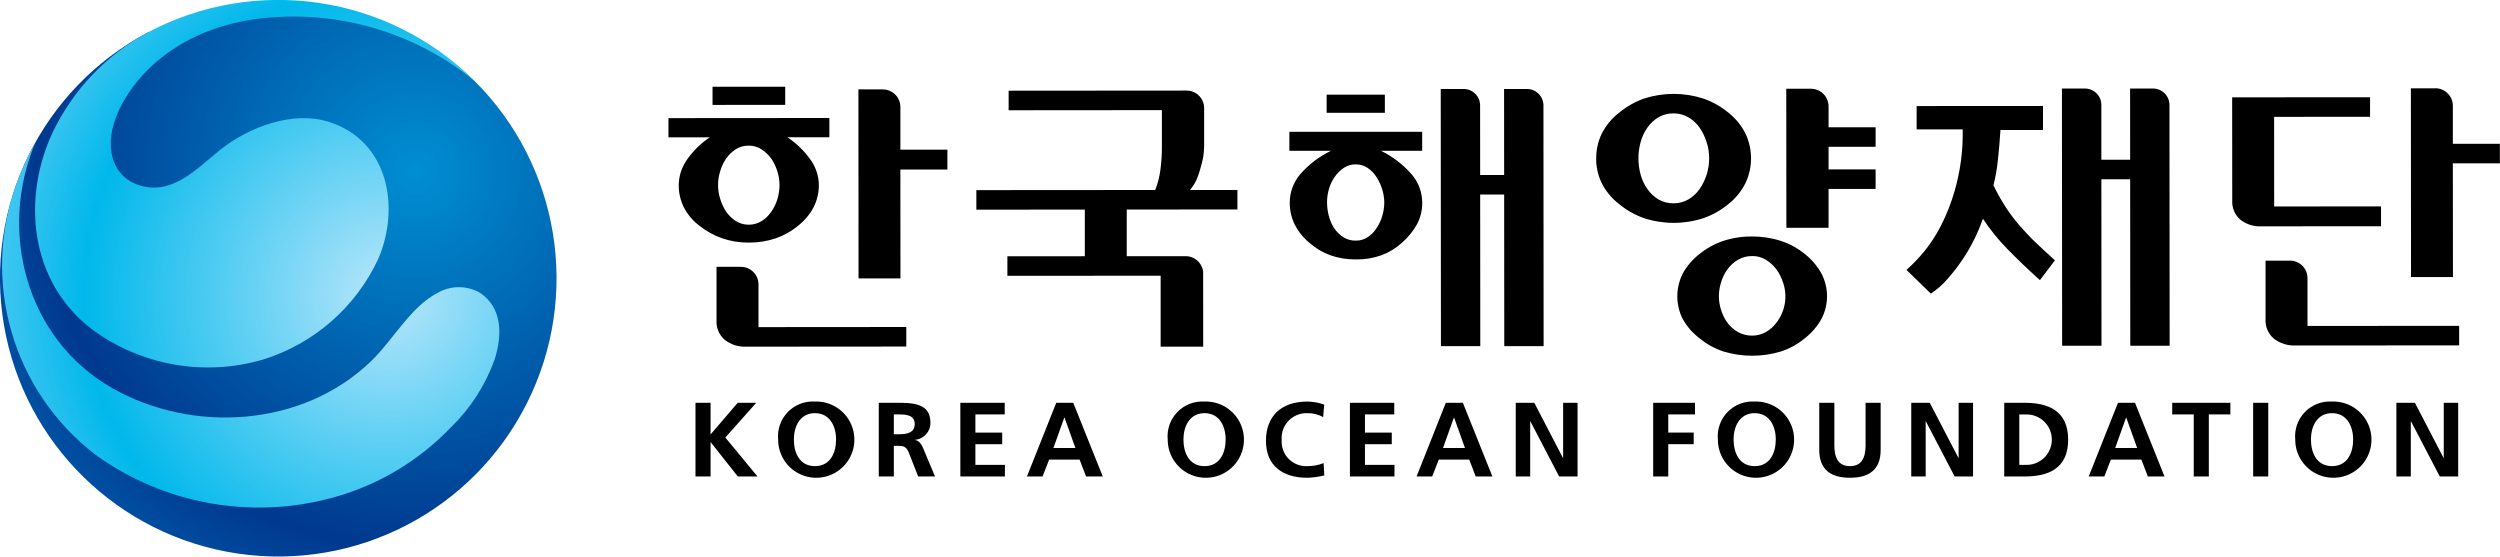
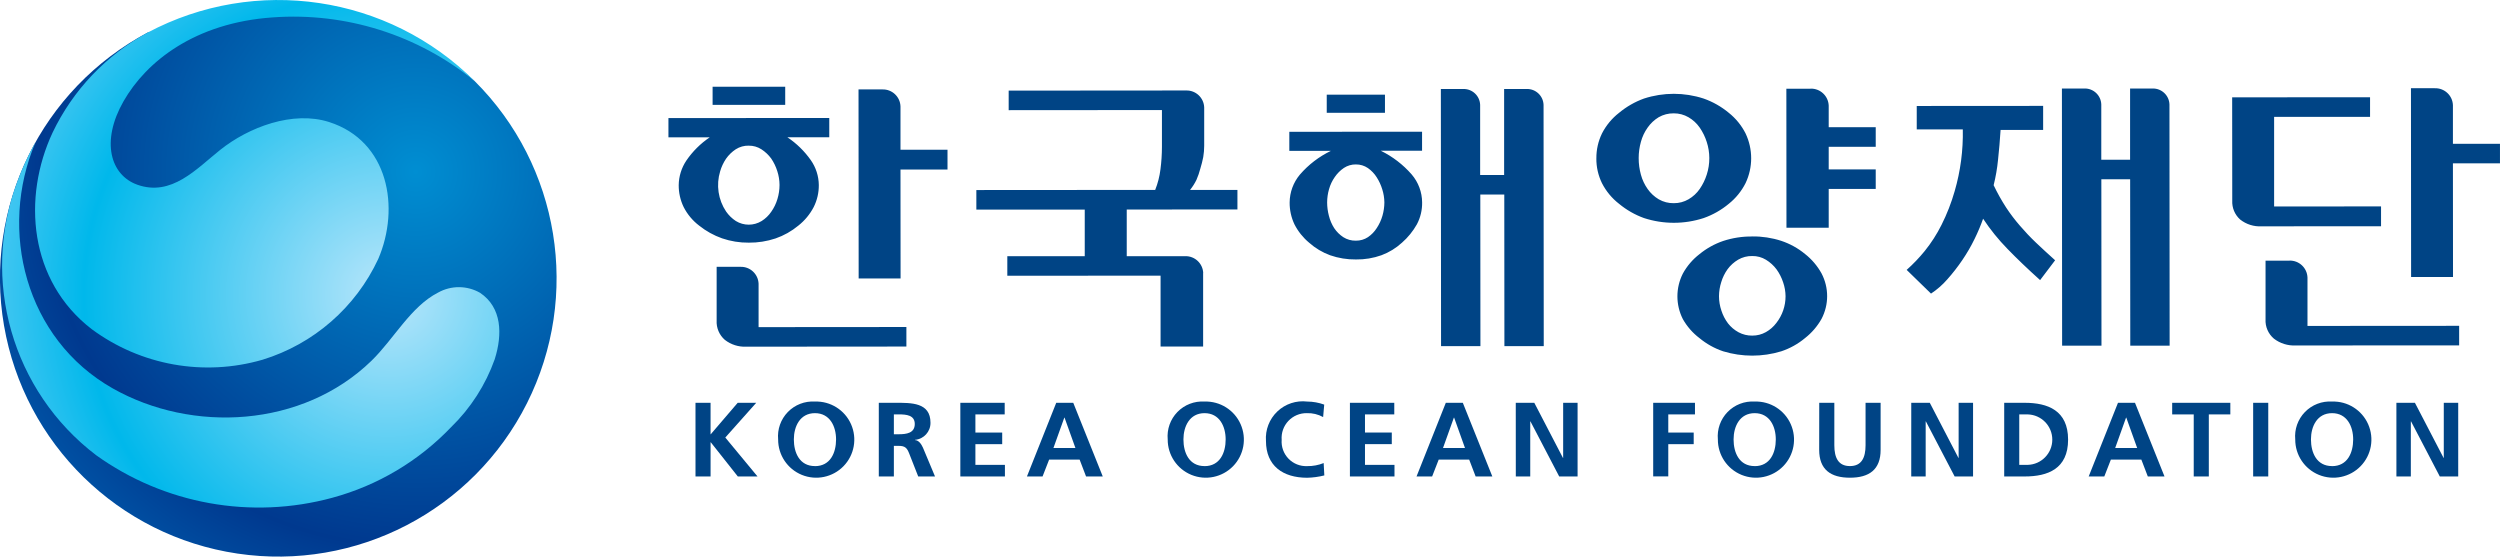
- <svg xmlns="http://www.w3.org/2000/svg" width="213.254" height="47.48" viewBox="0 0 213.254 47.48">
+ <svg xmlns="http://www.w3.org/2000/svg" width="170.674" height="38" viewBox="0 0 170.674 38">
  <defs>
    <radialGradient id="radial-gradient" cx="0.75" cy="0.3" r="1.033" gradientTransform="translate(0.006) scale(0.987 1)" gradientUnits="objectBoundingBox">
      <stop offset="0" stop-color="#008ed2" />
      <stop offset="0.66" stop-color="#00398f" />
      <stop offset="1" stop-color="#0072c0" />
    </radialGradient>
    <radialGradient id="radial-gradient-2" cx="0.77" cy="0.58" r="0.951" gradientTransform="translate(-0.01) scale(1.021 1)" gradientUnits="objectBoundingBox">
      <stop offset="0" stop-color="#b9e6fb" />
      <stop offset="0.63" stop-color="#00b8eb" />
      <stop offset="1" stop-color="#88d5f8" />
    </radialGradient>
  </defs>
-   <g id="logo" transform="translate(-198.014 -352.595)">
-     <g id="그룹_27" data-name="그룹 27">
-       <path id="패스_1" data-name="패스 1" d="M238.507,359.515a23.738,23.738,0,1,1-27.9-4.146l3.281-.243S226.418,348.629,238.507,359.515Z" fill-rule="evenodd" fill="url(#radial-gradient)" />
-       <path id="패스_2" data-name="패스 2" d="M205.845,380.678a16.686,16.686,0,0,0,14.565,2.6,16.1,16.1,0,0,0,9.87-8.6c1.887-4.387.876-10.053-4.181-11.677-3.1-1-6.867.434-9.3,2.374-2.011,1.6-4.149,4.016-7.073,2.966-2.286-.821-3.127-3.689-1.169-7.114,1.942-3.4,6.1-6.7,12.715-7.155a24.462,24.462,0,0,1,17.238,5.438,23.754,23.754,0,0,0-27.9-4.146A19.083,19.083,0,0,0,202.5,363.9c-2.591,5.544-2.022,12.649,3.346,16.777Zm-4.8-15.956c-3.207,7.53-.85,16.794,6.577,21,6.775,3.838,16.181,3.367,22.076-2.348,1.9-1.841,3.347-4.621,5.679-5.818a3.637,3.637,0,0,1,3.588.016c1.865,1.247,1.926,3.533,1.247,5.669a15.144,15.144,0,0,1-3.723,5.793,21.938,21.938,0,0,1-10.111,6.016,23.837,23.837,0,0,1-20.178-3.633,20.351,20.351,0,0,1-6.707-23.344A23.6,23.6,0,0,1,201.045,364.722Z" fill-rule="evenodd" fill="url(#radial-gradient-2)" />
+   <g id="logo" transform="translate(-208.439 -319.141)">
+     <g id="그룹_1" data-name="그룹 1" transform="translate(208.439 319.141)">
+       <path id="패스_1" data-name="패스 1" d="M240.847,324.8a19,19,0,1,1-22.326-3.318l2.627-.194S231.172,316.088,240.847,324.8Z" transform="translate(-208.439 -319.262)" fill-rule="evenodd" fill="url(#radial-gradient)" />
+       <path id="패스_2" data-name="패스 2" d="M214.745,341.617A13.356,13.356,0,0,0,226.4,343.7a12.887,12.887,0,0,0,7.9-6.879c1.511-3.511.7-8.046-3.345-9.346-2.481-.8-5.5.347-7.446,1.9-1.609,1.282-3.321,3.213-5.662,2.374-1.829-.657-2.5-2.952-.935-5.694,1.554-2.72,4.88-5.358,10.176-5.726a19.579,19.579,0,0,1,13.8,4.352,19.011,19.011,0,0,0-22.329-3.318,15.265,15.265,0,0,0-6.49,6.828c-2.074,4.437-1.619,10.123,2.677,13.427Zm-3.841-12.77c-2.567,6.027-.68,13.441,5.264,16.806,5.422,3.072,12.95,2.695,17.667-1.879,1.52-1.473,2.68-3.7,4.546-4.656a2.909,2.909,0,0,1,2.871.013c1.493,1,1.541,2.827,1,4.537a12.128,12.128,0,0,1-2.979,4.636,17.556,17.556,0,0,1-8.093,4.815,19.076,19.076,0,0,1-16.148-2.908,16.286,16.286,0,0,1-5.368-18.683A18.882,18.882,0,0,1,210.9,328.847Z" transform="translate(-208.478 -319.141)" fill-rule="evenodd" fill="url(#radial-gradient-2)" />
    </g>
-     <path id="패스_3" data-name="패스 3" d="M400.184,362.557V360.89l-11.763.008q0,4.407.007,8.813a2.02,2.02,0,0,0,.67,1.607,2.7,2.7,0,0,0,1.842.583l10.18-.007V370.2l-9.116.007L392,362.563l8.188-.006ZM300.65,375.888a1.5,1.5,0,0,0-1.539-1.441l-4.984,0,0-3.978,9.442-.007V368.8l-4.039,0a4.527,4.527,0,0,0,.545-.858,6.284,6.284,0,0,0,.328-.954,9.559,9.559,0,0,0,.245-.988,5.882,5.882,0,0,0,.081-.964q0-1.638,0-3.276a1.5,1.5,0,0,0-1.54-1.44l-15.137.012V362l13.073-.011,0,3.144a14.889,14.889,0,0,1-.121,1.906,7.175,7.175,0,0,1-.449,1.763l-15.256.011v1.667l9.252-.006,0,3.978-6.605.005v1.667l13.073-.01,0,6.05,3.63,0q0-3.138-.005-6.275Zm92.657-1.059h-2.038q0,2.5,0,5a2.026,2.026,0,0,0,.712,1.655,2.828,2.828,0,0,0,1.856.582l13.946-.009v-1.667l-12.936.009,0-4.132a1.5,1.5,0,0,0-1.538-1.441Zm12.4-14.706a1.5,1.5,0,0,1,1.539,1.44q0,1.65,0,3.3l4.013,0v1.667l-4.013,0,.008,9.7-3.576,0q0-8.052-.012-16.1l2.037,0Zm-29.9.023H373.9q.009,10.969.017,21.938l3.357,0-.01-14.2,2.456,0,.01,14.2,3.358,0q-.008-10.291-.016-20.584a1.405,1.405,0,0,0-1.445-1.353l-1.913,0q0,3.036.005,6.073l-2.456,0q0-2.359,0-4.72a1.4,1.4,0,0,0-1.446-1.352Zm-23.369.017-2.052,0q0,5.931.008,11.861l3.6,0,0-3.311,4.012,0v-1.667l-4.012,0,0-1.926,4.012,0v-1.667l-4.012,0,0-1.837a1.507,1.507,0,0,0-1.551-1.451Zm-29.615.023h-1.912q.009,10.969.017,21.937l3.357,0-.01-12.933,2.046,0,.01,12.933,3.356,0q-.008-10.292-.015-20.584a1.4,1.4,0,0,0-1.445-1.352h-1.913q0,3.667.006,7.336l-2.046,0q0-2.992-.005-5.983a1.4,1.4,0,0,0-1.446-1.352Zm-61.651,15.17-2.037,0q0,2.287,0,4.574a2.034,2.034,0,0,0,.7,1.654,2.765,2.765,0,0,0,1.842.583l13.645-.011v-1.667l-12.608.01,0-3.7a1.5,1.5,0,0,0-1.539-1.441Zm12.106-15.133a1.5,1.5,0,0,1,1.54,1.44l0,3.7,4.011,0v1.691l-4.011,0,.006,9.29-3.575,0-.012-16.127Zm88.228,1.41,0,2,3.929,0a17.563,17.563,0,0,1-.692,5.264,16.372,16.372,0,0,1-1.13,2.884,12.318,12.318,0,0,1-1.432,2.228,13.843,13.843,0,0,1-1.541,1.609l2.078,2.023a6.854,6.854,0,0,0,1.39-1.216,15.81,15.81,0,0,0,1.281-1.645,14.184,14.184,0,0,0,1.049-1.811,16.049,16.049,0,0,0,.723-1.715,17.311,17.311,0,0,0,2.076,2.57q1.2,1.239,2.786,2.666l1.281-1.692c-.6-.538-1.148-1.044-1.639-1.512s-.944-.951-1.365-1.439a14.485,14.485,0,0,1-1.175-1.548,17.141,17.141,0,0,1-1.066-1.9,14.876,14.876,0,0,0,.38-2.168q.135-1.238.217-2.549l3.63,0,0-2.048-10.78.007Zm-14.032,11.135a7.681,7.681,0,0,0-2.482.382,6.5,6.5,0,0,0-2.019,1.122,5.306,5.306,0,0,0-1.418,1.657,4.3,4.3,0,0,0,0,3.882,5.31,5.31,0,0,0,1.421,1.629A6.359,6.359,0,0,0,345,382.57a8.473,8.473,0,0,0,4.953,0,6.23,6.23,0,0,0,2.032-1.132,5.488,5.488,0,0,0,1.4-1.633,4.184,4.184,0,0,0,0-3.882,5.519,5.519,0,0,0-1.407-1.653,6.319,6.319,0,0,0-2.034-1.119,7.7,7.7,0,0,0-2.471-.379Zm0,1.667a2.183,2.183,0,0,1,1.175.32,3.217,3.217,0,0,1,.9.821,4.065,4.065,0,0,1,.56,1.108,3.654,3.654,0,0,1-.584,3.464,2.871,2.871,0,0,1-.888.776,2.335,2.335,0,0,1-1.159.3,2.408,2.408,0,0,1-1.174-.284,2.918,2.918,0,0,1-.9-.762,3.639,3.639,0,0,1-.56-1.084,3.831,3.831,0,0,1-.207-1.227,4.005,4.005,0,0,1,.191-1.2,3.761,3.761,0,0,1,.545-1.107,3.031,3.031,0,0,1,.9-.811,2.293,2.293,0,0,1,1.2-.31Zm-13.3-8.328a4.761,4.761,0,0,1,.475-2.119,5.272,5.272,0,0,1,1.459-1.764,7.1,7.1,0,0,1,2.128-1.217,8.218,8.218,0,0,1,5.09,0,6.97,6.97,0,0,1,2.142,1.214,5.285,5.285,0,0,1,1.434,1.762,4.929,4.929,0,0,1,0,4.239,5.316,5.316,0,0,1-1.432,1.764,6.926,6.926,0,0,1-2.14,1.216,8.2,8.2,0,0,1-5.09,0,7.114,7.114,0,0,1-2.13-1.213,5.275,5.275,0,0,1-1.461-1.761,4.755,4.755,0,0,1-.479-2.121Zm9.633-.03a4.473,4.473,0,0,0-.219-1.37,4.651,4.651,0,0,0-.6-1.226,2.972,2.972,0,0,0-.956-.881,2.459,2.459,0,0,0-1.255-.332,2.5,2.5,0,0,0-1.3.334,3.1,3.1,0,0,0-.939.883,3.765,3.765,0,0,0-.572,1.215,5.133,5.133,0,0,0-.191,1.381,5.27,5.27,0,0,0,.192,1.429,3.823,3.823,0,0,0,.575,1.215,3.086,3.086,0,0,0,.941.881,2.5,2.5,0,0,0,1.3.332,2.46,2.46,0,0,0,1.255-.334,2.982,2.982,0,0,0,.954-.883,4.616,4.616,0,0,0,.6-1.226,4.524,4.524,0,0,0,.217-1.418Zm-32.629-3.86,4.967,0v-1.548l-4.967,0v1.548Zm2.486,4.4a1.778,1.778,0,0,1,1.025.309,2.762,2.762,0,0,1,.751.786,4.164,4.164,0,0,1,.478,1.036,3.848,3.848,0,0,1,.178,1.107,4.172,4.172,0,0,1-.163,1.131,3.788,3.788,0,0,1-.49,1.062,2.648,2.648,0,0,1-.75.773,1.82,1.82,0,0,1-1.024.3,1.908,1.908,0,0,1-1.077-.3,2.732,2.732,0,0,1-.78-.773,3.538,3.538,0,0,1-.45-1.048,4.48,4.48,0,0,1-.15-1.143,4.106,4.106,0,0,1,.162-1.132,3.371,3.371,0,0,1,.49-1.036,2.954,2.954,0,0,1,.778-.775,1.813,1.813,0,0,1,1.022-.3ZM308,363.839v1.62l3.548,0a8.205,8.205,0,0,0-2.646,2.026,3.748,3.748,0,0,0-.871,2.383,4.282,4.282,0,0,0,.41,1.858,5.008,5.008,0,0,0,1.256,1.571,5.573,5.573,0,0,0,1.789,1.07,6.43,6.43,0,0,0,2.2.357,6.175,6.175,0,0,0,2.183-.361,5.377,5.377,0,0,0,1.746-1.072,6.025,6.025,0,0,0,1.269-1.56,3.843,3.843,0,0,0,.448-1.871,3.706,3.706,0,0,0-.889-2.381,8.388,8.388,0,0,0-2.635-2.023l3.52,0v-1.619L308,363.839ZM258.8,361.544l6.194-.005v-1.548l-6.2,0,0,1.549Zm-3.766,1.122v1.643l3.521,0a7.439,7.439,0,0,0-1.991,1.978,3.844,3.844,0,0,0-.653,2.1,4.212,4.212,0,0,0,.424,1.869,4.619,4.619,0,0,0,1.324,1.583,6.709,6.709,0,0,0,1.953,1.083,6.864,6.864,0,0,0,2.279.367,7.037,7.037,0,0,0,2.278-.359,6.213,6.213,0,0,0,1.951-1.1,4.906,4.906,0,0,0,1.309-1.585,4.123,4.123,0,0,0,.435-1.87,3.769,3.769,0,0,0-.684-2.119,7.673,7.673,0,0,0-1.994-1.952l3.575,0v-1.644l-13.727.011Zm6.852,2.353a1.941,1.941,0,0,1,1.078.309,3.2,3.2,0,0,1,.833.785,4.1,4.1,0,0,1,.519,1.072,3.852,3.852,0,0,1,.192,1.191,4.122,4.122,0,0,1-.177,1.19,3.688,3.688,0,0,1-.531,1.1,2.765,2.765,0,0,1-.818.787,2.1,2.1,0,0,1-2.2,0,3.051,3.051,0,0,1-.834-.81,4.173,4.173,0,0,1-.505-1.1,3.918,3.918,0,0,1,0-2.335,3.8,3.8,0,0,1,.5-1.071,3.049,3.049,0,0,1,.832-.811A1.987,1.987,0,0,1,261.888,365.019Z" />
-     <g id="그룹_28" data-name="그룹 28">
-       <path id="패스_4" data-name="패스 4" d="M257.34,386.955h1.286v2.7l2.315-2.7h1.58l-2.636,2.962,2.746,3.322H260.95l-2.306-2.917h-.018v2.917H257.34Z" />
-       <path id="패스_5" data-name="패스 5" d="M267.532,386.848a3.252,3.252,0,1,1-3.142,3.231A2.966,2.966,0,0,1,267.532,386.848Zm0,5.509c1.313,0,1.8-1.143,1.8-2.278,0-1.107-.523-2.241-1.8-2.241s-1.8,1.134-1.8,2.241C265.731,391.214,266.218,392.357,267.532,392.357Z" />
-       <path id="패스_6" data-name="패스 6" d="M272.974,386.955h1.387c1.378,0,3.022-.045,3.022,1.7a1.448,1.448,0,0,1-1.323,1.458v.019c.349.026.551.369.68.647l1.029,2.458h-1.434l-.771-1.963c-.184-.467-.349-.647-.891-.647h-.413v2.61h-1.286Zm1.286,2.683h.422c.634,0,1.359-.09,1.359-.873,0-.756-.716-.82-1.359-.82h-.422Z" />
-       <path id="패스_7" data-name="패스 7" d="M279.932,386.955h3.785v.99h-2.5v1.549h2.287v.99h-2.287v1.765h2.517v.99h-3.8Z" />
-       <path id="패스_8" data-name="패스 8" d="M288.113,386.955h1.451l2.517,6.284h-1.424l-.551-1.44h-2.6l-.56,1.44h-1.332Zm.707,1.261H288.8l-.928,2.593h1.875Z" />
-       <path id="패스_9" data-name="패스 9" d="M300.764,386.848a3.252,3.252,0,1,1-3.143,3.231A2.965,2.965,0,0,1,300.764,386.848Zm0,5.509c1.312,0,1.8-1.143,1.8-2.278,0-1.107-.523-2.241-1.8-2.241s-1.8,1.134-1.8,2.241C298.963,391.214,299.449,392.357,300.764,392.357Z" />
-       <path id="패스_10" data-name="패스 10" d="M310.98,393.149a6.6,6.6,0,0,1-1.459.2c-2.076,0-3.519-1.018-3.519-3.143,0-2.151,1.342-3.357,3.519-3.357a4.344,4.344,0,0,1,1.452.26l-.092,1.063a2.686,2.686,0,0,0-1.389-.333,2.116,2.116,0,0,0-2.148,2.277,2.089,2.089,0,0,0,2.177,2.242,3.645,3.645,0,0,0,1.4-.261Z" />
-       <path id="패스_11" data-name="패스 11" d="M313.164,386.955h3.783v.99h-2.5v1.549h2.287v.99h-2.287v1.765h2.518v.99h-3.8Z" />
-       <path id="패스_12" data-name="패스 12" d="M321.344,386.955H322.8l2.517,6.284h-1.423l-.551-1.44h-2.6l-.56,1.44h-1.332Zm.707,1.261h-.018l-.928,2.593h1.873Z" />
-       <path id="패스_13" data-name="패스 13" d="M327.31,386.955h1.581l2.443,4.7h.018v-4.7h1.23v6.284h-1.57l-2.453-4.7h-.018v4.7H327.31Z" />
-       <path id="패스_14" data-name="패스 14" d="M339.033,386.955H342.6v.99H340.32v1.549h2.168v.99H340.32v2.755h-1.287Z" />
-       <path id="패스_15" data-name="패스 15" d="M347.691,386.848a3.252,3.252,0,1,1-3.14,3.231A2.967,2.967,0,0,1,347.691,386.848Zm0,5.509c1.315,0,1.8-1.143,1.8-2.278,0-1.107-.523-2.241-1.8-2.241s-1.8,1.134-1.8,2.241C345.891,391.214,346.379,392.357,347.691,392.357Z" />
-       <path id="패스_16" data-name="패스 16" d="M353.2,386.955h1.287v3.628c0,1.072.348,1.774,1.332,1.774s1.332-.7,1.332-1.774v-3.628h1.286v4.016c0,1.683-.975,2.377-2.618,2.377s-2.619-.694-2.619-2.377Z" />
-       <path id="패스_17" data-name="패스 17" d="M361.047,386.955h1.58l2.443,4.7h.018v-4.7h1.23v6.284h-1.57l-2.453-4.7h-.018v4.7h-1.23Z" />
-       <path id="패스_18" data-name="패스 18" d="M368.978,386.955h1.754c1.965,0,3.7.649,3.7,3.143s-1.737,3.141-3.7,3.141h-1.754Zm1.286,5.294h.716a2.152,2.152,0,0,0,0-4.3h-.716Z" />
-       <path id="패스_19" data-name="패스 19" d="M378.682,386.955h1.451l2.517,6.284h-1.423l-.551-1.44h-2.6l-.56,1.44h-1.332Zm.707,1.261h-.018l-.928,2.593h1.873Z" />
-       <path id="패스_20" data-name="패스 20" d="M385.144,387.945h-1.837v-.99h4.961v.99H386.43v5.294h-1.286Z" />
-       <path id="패스_21" data-name="패스 21" d="M390.211,386.955H391.5v6.284h-1.287Z" />
-       <path id="패스_22" data-name="패스 22" d="M396.941,386.848a3.252,3.252,0,1,1-3.14,3.231A2.967,2.967,0,0,1,396.941,386.848Zm0,5.509c1.315,0,1.8-1.143,1.8-2.278,0-1.107-.523-2.241-1.8-2.241s-1.8,1.134-1.8,2.241C395.141,391.214,395.629,392.357,396.941,392.357Z" />
-       <path id="패스_23" data-name="패스 23" d="M402.43,386.955h1.58l2.443,4.7h.018v-4.7h1.23v6.284h-1.57l-2.453-4.7h-.018v4.7h-1.23Z" />
+     <path id="패스_3" data-name="패스 3" d="M381.627,328.591v-1.334l-9.414.006q0,3.527.006,7.053a1.62,1.62,0,0,0,.536,1.286,2.167,2.167,0,0,0,1.475.467l8.147-.006v-1.354l-7.3.006,0-6.12,6.552,0Zm-79.66,10.669a1.2,1.2,0,0,0-1.232-1.153l-3.989,0,0-3.184,7.557-.006v-1.334l-3.233,0a3.689,3.689,0,0,0,.436-.687,5.155,5.155,0,0,0,.263-.764,7.6,7.6,0,0,0,.2-.792,4.6,4.6,0,0,0,.065-.771q0-1.311,0-2.622a1.2,1.2,0,0,0-1.233-1.152l-12.115.01v1.334l10.463-.008,0,2.516a12.061,12.061,0,0,1-.1,1.525,5.708,5.708,0,0,1-.36,1.411l-12.21.009v1.334l7.4,0,0,3.184-5.286,0v1.334l10.463-.008,0,4.842,2.905,0q0-2.511,0-5.022Zm74.156-.848h-1.631q0,2,0,4a1.619,1.619,0,0,0,.57,1.325,2.263,2.263,0,0,0,1.485.466l11.162-.007v-1.334l-10.354.007,0-3.308a1.2,1.2,0,0,0-1.231-1.152Zm9.928-11.77a1.2,1.2,0,0,1,1.233,1.152q0,1.322,0,2.641l3.212,0v1.334l-3.212,0,.006,7.759-2.861,0q0-6.444-.01-12.887l1.63,0Zm-23.93.018-1.531,0q.007,8.778.014,17.558l2.687,0-.009-11.362,1.966,0,.009,11.362,2.687,0q0-8.237-.012-16.474a1.125,1.125,0,0,0-1.156-1.083l-1.532,0q0,2.43,0,4.86l-1.966,0q0-1.888,0-3.778a1.125,1.125,0,0,0-1.156-1.083Zm-18.7.014-1.643,0q0,4.747.007,9.493l2.884,0,0-2.65,3.21,0v-1.335l-3.21,0,0-1.541,3.21,0V329.3l-3.21,0,0-1.47a1.207,1.207,0,0,0-1.241-1.161Zm-23.7.018-1.53,0q.006,8.778.013,17.557l2.688,0-.008-10.352,1.637,0,.008,10.352,2.686,0q-.006-8.237-.013-16.474a1.123,1.123,0,0,0-1.156-1.082H322.51q0,2.935,0,5.871h-1.637q0-2.394,0-4.788a1.125,1.125,0,0,0-1.157-1.083Zm-49.342,12.142-1.63,0q0,1.831,0,3.661a1.634,1.634,0,0,0,.558,1.324,2.217,2.217,0,0,0,1.475.467l10.921-.009v-1.334l-10.091.008,0-2.964a1.2,1.2,0,0,0-1.231-1.153Zm9.689-12.111a1.2,1.2,0,0,1,1.232,1.152q0,1.481,0,2.964l3.21,0v1.353l-3.21,0,.006,7.435-2.862,0q0-6.454-.009-12.907Zm70.611,1.128,0,1.6,3.145,0a14.055,14.055,0,0,1-.554,4.213,13.258,13.258,0,0,1-.9,2.308,9.9,9.9,0,0,1-1.146,1.783,11.152,11.152,0,0,1-1.233,1.288l1.662,1.619a5.466,5.466,0,0,0,1.113-.973,12.647,12.647,0,0,0,1.025-1.317,11.446,11.446,0,0,0,.84-1.449,12.836,12.836,0,0,0,.579-1.373,13.853,13.853,0,0,0,1.661,2.057q.96.992,2.23,2.134l1.025-1.354c-.481-.431-.919-.836-1.313-1.21s-.755-.761-1.092-1.152a11.787,11.787,0,0,1-.94-1.239,13.715,13.715,0,0,1-.852-1.524,11.9,11.9,0,0,0,.3-1.735q.108-.99.174-2.04l2.905,0,0-1.64-8.628.006Zm-11.23,8.912a6.126,6.126,0,0,0-1.986.306,5.231,5.231,0,0,0-1.617.9,4.268,4.268,0,0,0-1.135,1.327,3.436,3.436,0,0,0,0,3.106,4.252,4.252,0,0,0,1.137,1.3,5.077,5.077,0,0,0,1.617.9,6.8,6.8,0,0,0,3.965,0,5,5,0,0,0,1.626-.906,4.4,4.4,0,0,0,1.123-1.307,3.342,3.342,0,0,0,0-3.107,4.392,4.392,0,0,0-1.125-1.323,5.082,5.082,0,0,0-1.628-.9,6.189,6.189,0,0,0-1.978-.3Zm0,1.334a1.749,1.749,0,0,1,.94.256,2.573,2.573,0,0,1,.721.657,3.254,3.254,0,0,1,.449.887,2.972,2.972,0,0,1,.164.943,2.943,2.943,0,0,1-.631,1.83,2.3,2.3,0,0,1-.711.621,1.869,1.869,0,0,1-.928.239,1.917,1.917,0,0,1-.94-.228,2.313,2.313,0,0,1-.72-.609,2.934,2.934,0,0,1-.449-.868,3.07,3.07,0,0,1-.165-.982,3.2,3.2,0,0,1,.153-.963,2.989,2.989,0,0,1,.435-.886,2.43,2.43,0,0,1,.721-.649,1.835,1.835,0,0,1,.96-.248Zm-10.641-6.665a3.8,3.8,0,0,1,.381-1.7,4.2,4.2,0,0,1,1.168-1.412,5.687,5.687,0,0,1,1.7-.974,6.575,6.575,0,0,1,4.073,0,5.573,5.573,0,0,1,1.715.972,4.245,4.245,0,0,1,1.148,1.409,3.954,3.954,0,0,1,0,3.393,4.265,4.265,0,0,1-1.146,1.412,5.553,5.553,0,0,1-1.714.973,6.576,6.576,0,0,1-4.074,0,5.716,5.716,0,0,1-1.7-.971,4.207,4.207,0,0,1-1.169-1.41,3.79,3.79,0,0,1-.384-1.7Zm7.71-.024a3.557,3.557,0,0,0-.176-1.1,3.7,3.7,0,0,0-.481-.981,2.387,2.387,0,0,0-.765-.705,1.968,1.968,0,0,0-1-.266,2,2,0,0,0-1.038.267,2.481,2.481,0,0,0-.752.707,3.03,3.03,0,0,0-.458.972,4.107,4.107,0,0,0-.152,1.105,4.187,4.187,0,0,0,.154,1.144,3.066,3.066,0,0,0,.459.972,2.469,2.469,0,0,0,.754.7,1.99,1.99,0,0,0,1.038.266,1.956,1.956,0,0,0,1-.267,2.377,2.377,0,0,0,.764-.706,3.69,3.69,0,0,0,.479-.981,3.6,3.6,0,0,0,.174-1.135ZM310.4,328.319l3.975,0v-1.239l-3.975,0v1.239Zm1.989,3.525a1.425,1.425,0,0,1,.821.247,2.211,2.211,0,0,1,.6.629,3.3,3.3,0,0,1,.382.829,3.083,3.083,0,0,1,.143.886,3.37,3.37,0,0,1-.13.905,3.041,3.041,0,0,1-.392.85,2.119,2.119,0,0,1-.6.619,1.457,1.457,0,0,1-.82.239,1.529,1.529,0,0,1-.862-.238,2.184,2.184,0,0,1-.623-.619,2.813,2.813,0,0,1-.36-.839,3.588,3.588,0,0,1-.121-.915,3.317,3.317,0,0,1,.13-.906,2.717,2.717,0,0,1,.393-.829,2.352,2.352,0,0,1,.623-.62,1.451,1.451,0,0,1,.817-.239Zm-4.544-2.227v1.3l2.839,0a6.56,6.56,0,0,0-2.117,1.621,3,3,0,0,0-.7,1.907,3.427,3.427,0,0,0,.328,1.487,3.985,3.985,0,0,0,1.005,1.257,4.46,4.46,0,0,0,1.432.856,5.16,5.16,0,0,0,1.758.286,4.944,4.944,0,0,0,1.748-.289,4.3,4.3,0,0,0,1.4-.858,4.791,4.791,0,0,0,1.015-1.249,3.071,3.071,0,0,0,.359-1.5,2.966,2.966,0,0,0-.712-1.906,6.726,6.726,0,0,0-2.11-1.619l2.818,0v-1.3l-9.064.006Zm-39.373-1.838,4.958,0,0-1.239-4.957,0v1.239Zm-3.014.9,0,1.316,2.817,0a5.966,5.966,0,0,0-1.593,1.583,3.083,3.083,0,0,0-.523,1.678,3.382,3.382,0,0,0,.339,1.5,3.709,3.709,0,0,0,1.06,1.267,5.366,5.366,0,0,0,1.563.867,5.486,5.486,0,0,0,1.824.294,5.631,5.631,0,0,0,1.823-.287,5.007,5.007,0,0,0,1.561-.878,3.925,3.925,0,0,0,1.048-1.269,3.288,3.288,0,0,0,.347-1.5,3.016,3.016,0,0,0-.547-1.7,6.141,6.141,0,0,0-1.6-1.562l2.861,0,0-1.316-10.986.008Zm5.484,1.884a1.552,1.552,0,0,1,.863.247,2.545,2.545,0,0,1,.667.628,3.261,3.261,0,0,1,.416.858,3.106,3.106,0,0,1,.154.952,3.331,3.331,0,0,1-.142.953,2.97,2.97,0,0,1-.425.877,2.223,2.223,0,0,1-.655.63,1.682,1.682,0,0,1-1.758,0,2.44,2.44,0,0,1-.667-.648,3.236,3.236,0,0,1-.407-2.745,3.051,3.051,0,0,1,.4-.857,2.455,2.455,0,0,1,.667-.649A1.588,1.588,0,0,1,270.944,330.561Z" transform="translate(-11.385 -1.477)" fill="#004485" />
+     <g id="그룹_2" data-name="그룹 2" transform="translate(255.92 346.555)">
+       <path id="패스_4" data-name="패스 4" d="M267.765,353.5h1.029v2.162l1.852-2.162h1.265l-2.111,2.371,2.2,2.659h-1.345l-1.846-2.335h-.014v2.335h-1.029Z" transform="translate(-267.765 -353.415)" fill="#004485" />
+       <path id="패스_5" data-name="패스 5" d="M277.329,353.394a2.6,2.6,0,1,1-2.514,2.586A2.374,2.374,0,0,1,277.329,353.394Zm0,4.409c1.052,0,1.441-.915,1.441-1.823,0-.886-.419-1.794-1.441-1.794s-1.441.908-1.441,1.794C275.888,356.888,276.278,357.8,277.329,357.8Z" transform="translate(-269.173 -353.394)" fill="#004485" />
+       <path id="패스_6" data-name="패스 6" d="M283.4,353.5h1.11c1.1,0,2.419-.036,2.419,1.362a1.158,1.158,0,0,1-1.058,1.167v.015c.279.021.441.3.543.518l.824,1.967h-1.147l-.617-1.571c-.147-.374-.28-.518-.714-.518h-.331v2.089H283.4Zm1.029,2.147h.339c.507,0,1.088-.072,1.088-.7,0-.605-.573-.656-1.088-.656h-.339Z" transform="translate(-270.886 -353.415)" fill="#004485" />
+       <path id="패스_7" data-name="패스 7" d="M290.357,353.5h3.028v.792h-2v1.24h1.83v.792h-1.83v1.413H293.4v.792h-3.043Z" transform="translate(-272.276 -353.415)" fill="#004485" />
+       <path id="패스_8" data-name="패스 8" d="M298.038,353.5H299.2l2.014,5.029h-1.14l-.44-1.152h-2.081l-.449,1.152h-1.066Zm.566,1.009h-.014l-.743,2.075h1.5Z" transform="translate(-273.41 -353.415)" fill="#004485" />
+       <path id="패스_9" data-name="패스 9" d="M310.561,353.394a2.6,2.6,0,1,1-2.515,2.586A2.373,2.373,0,0,1,310.561,353.394Zm0,4.409c1.051,0,1.441-.915,1.441-1.823,0-.886-.419-1.794-1.441-1.794s-1.441.908-1.441,1.794C309.119,356.888,309.509,357.8,310.561,357.8Z" transform="translate(-275.808 -353.394)" fill="#004485" />
+       <path id="패스_10" data-name="패스 10" d="M320.411,358.437a5.294,5.294,0,0,1-1.168.159c-1.662,0-2.816-.815-2.816-2.515a2.521,2.521,0,0,1,2.816-2.687,3.472,3.472,0,0,1,1.161.208l-.074.851a2.147,2.147,0,0,0-1.111-.267,1.694,1.694,0,0,0-1.72,1.822,1.673,1.673,0,0,0,1.743,1.794,2.91,2.91,0,0,0,1.124-.209Z" transform="translate(-277.481 -353.394)" fill="#004485" />
+       <path id="패스_11" data-name="패스 11" d="M323.589,353.5h3.028v.792h-2v1.24h1.83v.792h-1.83v1.413h2.014v.792h-3.043Z" transform="translate(-278.911 -353.415)" fill="#004485" />
+       <path id="패스_12" data-name="패스 12" d="M331.269,353.5h1.161l2.015,5.029h-1.14l-.441-1.152h-2.08l-.449,1.152H329.27Zm.566,1.009h-.014l-.743,2.075h1.5Z" transform="translate(-280.045 -353.415)" fill="#004485" />
+       <path id="패스_13" data-name="패스 13" d="M337.735,353.5H339l1.956,3.762h.014V353.5h.985v5.029H340.7l-1.963-3.761h-.014v3.761h-.985Z" transform="translate(-281.735 -353.415)" fill="#004485" />
+       <path id="패스_14" data-name="패스 14" d="M349.458,353.5h2.852v.792h-1.822v1.24h1.735v.792h-1.735v2.2h-1.03Z" transform="translate(-284.076 -353.415)" fill="#004485" />
+       <path id="패스_15" data-name="패스 15" d="M357.489,353.394a2.6,2.6,0,1,1-2.514,2.586A2.374,2.374,0,0,1,357.489,353.394Zm0,4.409c1.052,0,1.441-.915,1.441-1.823,0-.886-.419-1.794-1.441-1.794s-1.441.908-1.441,1.794C356.047,356.888,356.438,357.8,357.489,357.8Z" transform="translate(-285.178 -353.394)" fill="#004485" />
+       <path id="패스_16" data-name="패스 16" d="M363.622,353.5h1.03v2.9c0,.858.279,1.42,1.066,1.42s1.066-.562,1.066-1.42v-2.9h1.028v3.214c0,1.347-.78,1.9-2.094,1.9s-2.1-.555-2.1-1.9Z" transform="translate(-286.904 -353.415)" fill="#004485" />
+       <path id="패스_17" data-name="패스 17" d="M371.471,353.5h1.265l1.955,3.762h.014V353.5h.985v5.029h-1.257l-1.964-3.761h-.014v3.761h-.985Z" transform="translate(-288.471 -353.415)" fill="#004485" />
+       <path id="패스_18" data-name="패스 18" d="M379.4,353.5h1.4c1.573,0,2.962.519,2.962,2.515s-1.389,2.514-2.962,2.514h-1.4Zm1.028,4.237h.574a1.723,1.723,0,0,0,0-3.445h-.574Z" transform="translate(-290.055 -353.415)" fill="#004485" />
+       <path id="패스_19" data-name="패스 19" d="M388.607,353.5h1.161l2.015,5.029h-1.14l-.441-1.152h-2.08l-.449,1.152h-1.066Zm.566,1.009h-.014l-.743,2.075h1.5Z" transform="translate(-291.494 -353.415)" fill="#004485" />
+       <path id="패스_20" data-name="패스 20" d="M395.2,354.293h-1.471V353.5h3.97v.792H396.23v4.237H395.2Z" transform="translate(-292.916 -353.415)" fill="#004485" />
+       <path id="패스_21" data-name="패스 21" d="M400.635,353.5h1.031v5.029h-1.031Z" transform="translate(-294.294 -353.415)" fill="#004485" />
+       <path id="패스_22" data-name="패스 22" d="M406.739,353.394a2.6,2.6,0,1,1-2.514,2.586A2.374,2.374,0,0,1,406.739,353.394Zm0,4.409c1.052,0,1.441-.915,1.441-1.823,0-.886-.419-1.794-1.441-1.794s-1.441.908-1.441,1.794C405.3,356.888,405.688,357.8,406.739,357.8Z" transform="translate(-295.011 -353.394)" fill="#004485" />
+       <path id="패스_23" data-name="패스 23" d="M412.854,353.5h1.265l1.956,3.762h.014V353.5h.985v5.029h-1.257l-1.963-3.761h-.014v3.761h-.985Z" transform="translate(-296.734 -353.415)" fill="#004485" />
    </g>
  </g>
</svg>
